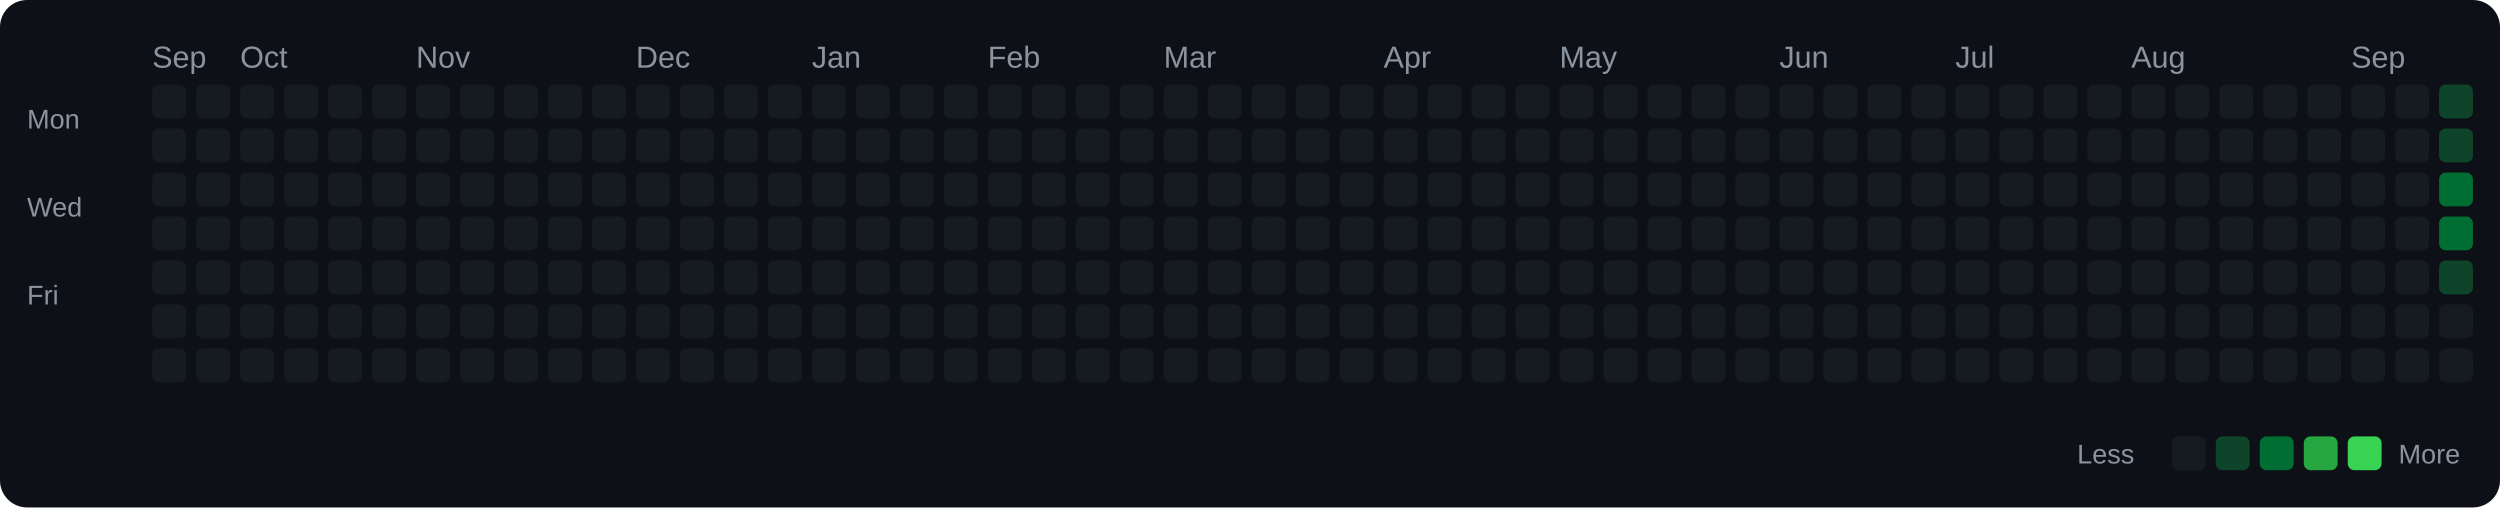
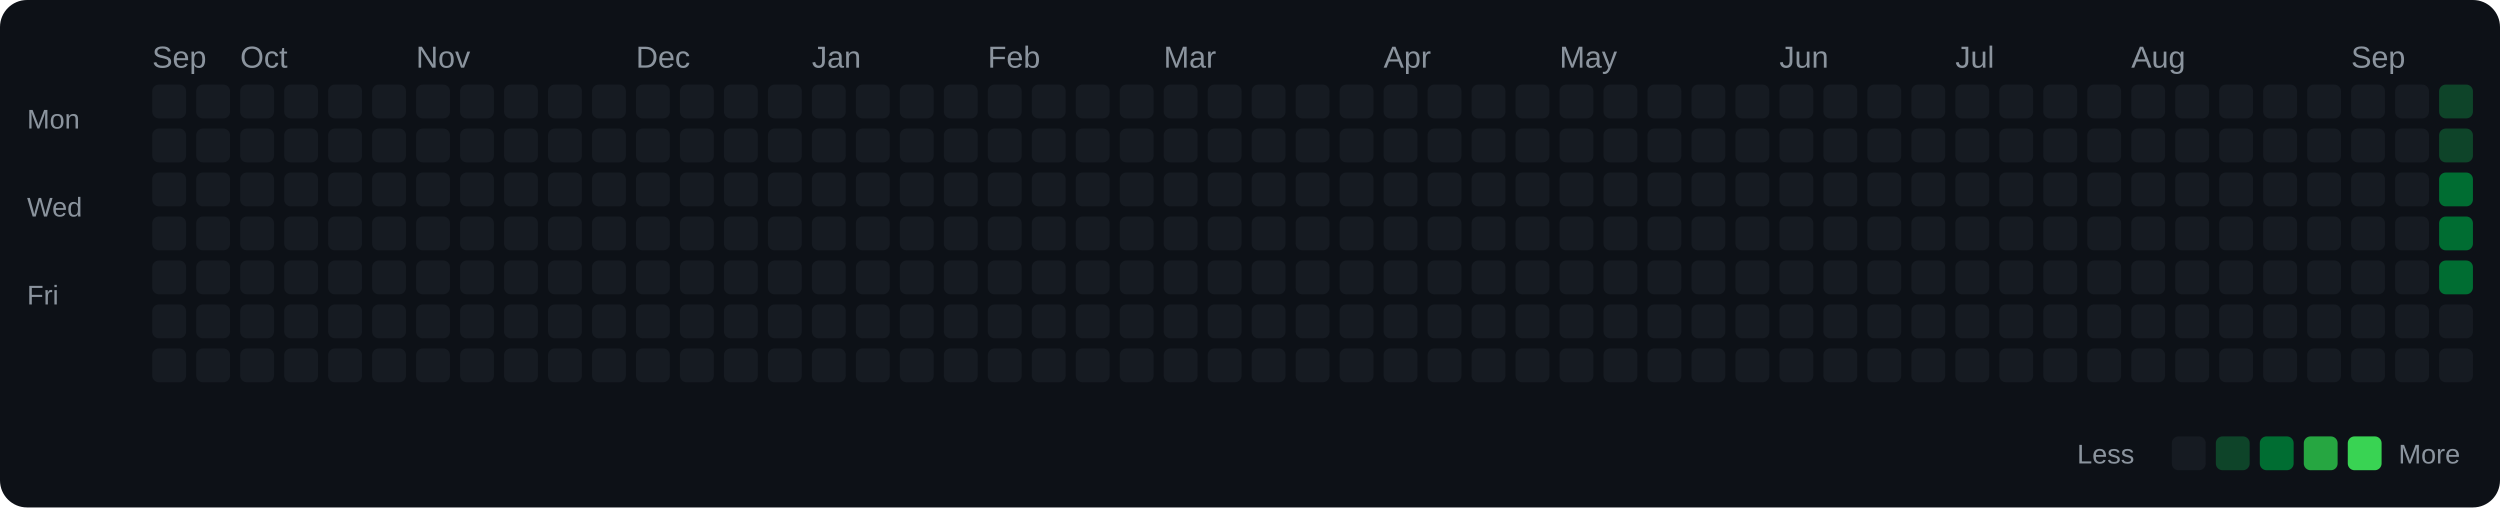
<svg xmlns="http://www.w3.org/2000/svg" width="739" height="150" viewBox="0 0 739 150" role="img" aria-labelledby="title description">
  <rect width="100%" height="100%" fill="#0d1117" rx="8" />
  <text x="45" y="20" fill="#8b949e" font-family="Arial, sans-serif" font-size="9"> Sep </text>
  <text x="71" y="20" fill="#8b949e" font-family="Arial, sans-serif" font-size="9"> Oct </text>
  <text x="123" y="20" fill="#8b949e" font-family="Arial, sans-serif" font-size="9"> Nov </text>
  <text x="188" y="20" fill="#8b949e" font-family="Arial, sans-serif" font-size="9"> Dec </text>
  <text x="240" y="20" fill="#8b949e" font-family="Arial, sans-serif" font-size="9"> Jan </text>
  <text x="292" y="20" fill="#8b949e" font-family="Arial, sans-serif" font-size="9"> Feb </text>
  <text x="344" y="20" fill="#8b949e" font-family="Arial, sans-serif" font-size="9"> Mar </text>
  <text x="409" y="20" fill="#8b949e" font-family="Arial, sans-serif" font-size="9"> Apr </text>
  <text x="461" y="20" fill="#8b949e" font-family="Arial, sans-serif" font-size="9"> May </text>
  <text x="526" y="20" fill="#8b949e" font-family="Arial, sans-serif" font-size="9"> Jun </text>
  <text x="578" y="20" fill="#8b949e" font-family="Arial, sans-serif" font-size="9"> Jul </text>
  <text x="630" y="20" fill="#8b949e" font-family="Arial, sans-serif" font-size="9"> Aug </text>
  <text x="695" y="20" fill="#8b949e" font-family="Arial, sans-serif" font-size="9"> Sep </text>
  <rect x="45" y="25" width="10" height="10" rx="2" fill="#161b22"> </rect>
  <rect x="45" y="38" width="10" height="10" rx="2" fill="#161b22"> </rect>
  <rect x="45" y="51" width="10" height="10" rx="2" fill="#161b22"> </rect>
  <rect x="45" y="64" width="10" height="10" rx="2" fill="#161b22"> </rect>
  <rect x="45" y="77" width="10" height="10" rx="2" fill="#161b22"> </rect>
  <rect x="45" y="90" width="10" height="10" rx="2" fill="#161b22"> </rect>
  <rect x="45" y="103" width="10" height="10" rx="2" fill="#161b22"> </rect>
  <rect x="58" y="25" width="10" height="10" rx="2" fill="#161b22"> </rect>
  <rect x="58" y="38" width="10" height="10" rx="2" fill="#161b22"> </rect>
  <rect x="58" y="51" width="10" height="10" rx="2" fill="#161b22"> </rect>
  <rect x="58" y="64" width="10" height="10" rx="2" fill="#161b22"> </rect>
  <rect x="58" y="77" width="10" height="10" rx="2" fill="#161b22"> </rect>
  <rect x="58" y="90" width="10" height="10" rx="2" fill="#161b22"> </rect>
  <rect x="58" y="103" width="10" height="10" rx="2" fill="#161b22"> </rect>
  <rect x="71" y="25" width="10" height="10" rx="2" fill="#161b22"> </rect>
  <rect x="71" y="38" width="10" height="10" rx="2" fill="#161b22"> </rect>
  <rect x="71" y="51" width="10" height="10" rx="2" fill="#161b22"> </rect>
  <rect x="71" y="64" width="10" height="10" rx="2" fill="#161b22"> </rect>
  <rect x="71" y="77" width="10" height="10" rx="2" fill="#161b22"> </rect>
  <rect x="71" y="90" width="10" height="10" rx="2" fill="#161b22"> </rect>
  <rect x="71" y="103" width="10" height="10" rx="2" fill="#161b22"> </rect>
  <rect x="84" y="25" width="10" height="10" rx="2" fill="#161b22"> </rect>
  <rect x="84" y="38" width="10" height="10" rx="2" fill="#161b22"> </rect>
  <rect x="84" y="51" width="10" height="10" rx="2" fill="#161b22"> </rect>
  <rect x="84" y="64" width="10" height="10" rx="2" fill="#161b22"> </rect>
  <rect x="84" y="77" width="10" height="10" rx="2" fill="#161b22"> </rect>
  <rect x="84" y="90" width="10" height="10" rx="2" fill="#161b22"> </rect>
  <rect x="84" y="103" width="10" height="10" rx="2" fill="#161b22"> </rect>
  <rect x="97" y="25" width="10" height="10" rx="2" fill="#161b22"> </rect>
  <rect x="97" y="38" width="10" height="10" rx="2" fill="#161b22"> </rect>
  <rect x="97" y="51" width="10" height="10" rx="2" fill="#161b22"> </rect>
  <rect x="97" y="64" width="10" height="10" rx="2" fill="#161b22"> </rect>
  <rect x="97" y="77" width="10" height="10" rx="2" fill="#161b22"> </rect>
  <rect x="97" y="90" width="10" height="10" rx="2" fill="#161b22"> </rect>
  <rect x="97" y="103" width="10" height="10" rx="2" fill="#161b22"> </rect>
  <rect x="110" y="25" width="10" height="10" rx="2" fill="#161b22"> </rect>
  <rect x="110" y="38" width="10" height="10" rx="2" fill="#161b22"> </rect>
  <rect x="110" y="51" width="10" height="10" rx="2" fill="#161b22"> </rect>
  <rect x="110" y="64" width="10" height="10" rx="2" fill="#161b22"> </rect>
  <rect x="110" y="77" width="10" height="10" rx="2" fill="#161b22"> </rect>
  <rect x="110" y="90" width="10" height="10" rx="2" fill="#161b22"> </rect>
  <rect x="110" y="103" width="10" height="10" rx="2" fill="#161b22"> </rect>
  <rect x="123" y="25" width="10" height="10" rx="2" fill="#161b22"> </rect>
  <rect x="123" y="38" width="10" height="10" rx="2" fill="#161b22"> </rect>
  <rect x="123" y="51" width="10" height="10" rx="2" fill="#161b22"> </rect>
  <rect x="123" y="64" width="10" height="10" rx="2" fill="#161b22"> </rect>
  <rect x="123" y="77" width="10" height="10" rx="2" fill="#161b22"> </rect>
  <rect x="123" y="90" width="10" height="10" rx="2" fill="#161b22"> </rect>
  <rect x="123" y="103" width="10" height="10" rx="2" fill="#161b22"> </rect>
  <rect x="136" y="25" width="10" height="10" rx="2" fill="#161b22"> </rect>
  <rect x="136" y="38" width="10" height="10" rx="2" fill="#161b22"> </rect>
  <rect x="136" y="51" width="10" height="10" rx="2" fill="#161b22"> </rect>
  <rect x="136" y="64" width="10" height="10" rx="2" fill="#161b22"> </rect>
  <rect x="136" y="77" width="10" height="10" rx="2" fill="#161b22"> </rect>
  <rect x="136" y="90" width="10" height="10" rx="2" fill="#161b22"> </rect>
  <rect x="136" y="103" width="10" height="10" rx="2" fill="#161b22"> </rect>
  <rect x="149" y="25" width="10" height="10" rx="2" fill="#161b22"> </rect>
  <rect x="149" y="38" width="10" height="10" rx="2" fill="#161b22"> </rect>
  <rect x="149" y="51" width="10" height="10" rx="2" fill="#161b22"> </rect>
  <rect x="149" y="64" width="10" height="10" rx="2" fill="#161b22"> </rect>
  <rect x="149" y="77" width="10" height="10" rx="2" fill="#161b22"> </rect>
  <rect x="149" y="90" width="10" height="10" rx="2" fill="#161b22"> </rect>
  <rect x="149" y="103" width="10" height="10" rx="2" fill="#161b22"> </rect>
  <rect x="162" y="25" width="10" height="10" rx="2" fill="#161b22"> </rect>
  <rect x="162" y="38" width="10" height="10" rx="2" fill="#161b22"> </rect>
  <rect x="162" y="51" width="10" height="10" rx="2" fill="#161b22"> </rect>
  <rect x="162" y="64" width="10" height="10" rx="2" fill="#161b22"> </rect>
  <rect x="162" y="77" width="10" height="10" rx="2" fill="#161b22"> </rect>
  <rect x="162" y="90" width="10" height="10" rx="2" fill="#161b22"> </rect>
  <rect x="162" y="103" width="10" height="10" rx="2" fill="#161b22"> </rect>
  <rect x="175" y="25" width="10" height="10" rx="2" fill="#161b22"> </rect>
  <rect x="175" y="38" width="10" height="10" rx="2" fill="#161b22"> </rect>
  <rect x="175" y="51" width="10" height="10" rx="2" fill="#161b22"> </rect>
  <rect x="175" y="64" width="10" height="10" rx="2" fill="#161b22"> </rect>
  <rect x="175" y="77" width="10" height="10" rx="2" fill="#161b22"> </rect>
  <rect x="175" y="90" width="10" height="10" rx="2" fill="#161b22"> </rect>
  <rect x="175" y="103" width="10" height="10" rx="2" fill="#161b22"> </rect>
  <rect x="188" y="25" width="10" height="10" rx="2" fill="#161b22"> </rect>
  <rect x="188" y="38" width="10" height="10" rx="2" fill="#161b22"> </rect>
  <rect x="188" y="51" width="10" height="10" rx="2" fill="#161b22"> </rect>
  <rect x="188" y="64" width="10" height="10" rx="2" fill="#161b22"> </rect>
  <rect x="188" y="77" width="10" height="10" rx="2" fill="#161b22"> </rect>
  <rect x="188" y="90" width="10" height="10" rx="2" fill="#161b22"> </rect>
  <rect x="188" y="103" width="10" height="10" rx="2" fill="#161b22"> </rect>
  <rect x="201" y="25" width="10" height="10" rx="2" fill="#161b22"> </rect>
  <rect x="201" y="38" width="10" height="10" rx="2" fill="#161b22"> </rect>
  <rect x="201" y="51" width="10" height="10" rx="2" fill="#161b22"> </rect>
  <rect x="201" y="64" width="10" height="10" rx="2" fill="#161b22"> </rect>
  <rect x="201" y="77" width="10" height="10" rx="2" fill="#161b22"> </rect>
  <rect x="201" y="90" width="10" height="10" rx="2" fill="#161b22"> </rect>
  <rect x="201" y="103" width="10" height="10" rx="2" fill="#161b22"> </rect>
  <rect x="214" y="25" width="10" height="10" rx="2" fill="#161b22"> </rect>
  <rect x="214" y="38" width="10" height="10" rx="2" fill="#161b22"> </rect>
  <rect x="214" y="51" width="10" height="10" rx="2" fill="#161b22"> </rect>
  <rect x="214" y="64" width="10" height="10" rx="2" fill="#161b22"> </rect>
  <rect x="214" y="77" width="10" height="10" rx="2" fill="#161b22"> </rect>
  <rect x="214" y="90" width="10" height="10" rx="2" fill="#161b22"> </rect>
  <rect x="214" y="103" width="10" height="10" rx="2" fill="#161b22"> </rect>
  <rect x="227" y="25" width="10" height="10" rx="2" fill="#161b22"> </rect>
  <rect x="227" y="38" width="10" height="10" rx="2" fill="#161b22"> </rect>
  <rect x="227" y="51" width="10" height="10" rx="2" fill="#161b22"> </rect>
  <rect x="227" y="64" width="10" height="10" rx="2" fill="#161b22"> </rect>
  <rect x="227" y="77" width="10" height="10" rx="2" fill="#161b22"> </rect>
  <rect x="227" y="90" width="10" height="10" rx="2" fill="#161b22"> </rect>
  <rect x="227" y="103" width="10" height="10" rx="2" fill="#161b22"> </rect>
  <rect x="240" y="25" width="10" height="10" rx="2" fill="#161b22"> </rect>
  <rect x="240" y="38" width="10" height="10" rx="2" fill="#161b22"> </rect>
  <rect x="240" y="51" width="10" height="10" rx="2" fill="#161b22"> </rect>
  <rect x="240" y="64" width="10" height="10" rx="2" fill="#161b22"> </rect>
  <rect x="240" y="77" width="10" height="10" rx="2" fill="#161b22"> </rect>
  <rect x="240" y="90" width="10" height="10" rx="2" fill="#161b22"> </rect>
  <rect x="240" y="103" width="10" height="10" rx="2" fill="#161b22"> </rect>
  <rect x="253" y="25" width="10" height="10" rx="2" fill="#161b22"> </rect>
  <rect x="253" y="38" width="10" height="10" rx="2" fill="#161b22"> </rect>
  <rect x="253" y="51" width="10" height="10" rx="2" fill="#161b22"> </rect>
  <rect x="253" y="64" width="10" height="10" rx="2" fill="#161b22"> </rect>
  <rect x="253" y="77" width="10" height="10" rx="2" fill="#161b22"> </rect>
  <rect x="253" y="90" width="10" height="10" rx="2" fill="#161b22"> </rect>
  <rect x="253" y="103" width="10" height="10" rx="2" fill="#161b22"> </rect>
  <rect x="266" y="25" width="10" height="10" rx="2" fill="#161b22"> </rect>
  <rect x="266" y="38" width="10" height="10" rx="2" fill="#161b22"> </rect>
  <rect x="266" y="51" width="10" height="10" rx="2" fill="#161b22"> </rect>
  <rect x="266" y="64" width="10" height="10" rx="2" fill="#161b22"> </rect>
  <rect x="266" y="77" width="10" height="10" rx="2" fill="#161b22"> </rect>
  <rect x="266" y="90" width="10" height="10" rx="2" fill="#161b22"> </rect>
  <rect x="266" y="103" width="10" height="10" rx="2" fill="#161b22"> </rect>
  <rect x="279" y="25" width="10" height="10" rx="2" fill="#161b22"> </rect>
  <rect x="279" y="38" width="10" height="10" rx="2" fill="#161b22"> </rect>
  <rect x="279" y="51" width="10" height="10" rx="2" fill="#161b22"> </rect>
  <rect x="279" y="64" width="10" height="10" rx="2" fill="#161b22"> </rect>
  <rect x="279" y="77" width="10" height="10" rx="2" fill="#161b22"> </rect>
  <rect x="279" y="90" width="10" height="10" rx="2" fill="#161b22"> </rect>
  <rect x="279" y="103" width="10" height="10" rx="2" fill="#161b22"> </rect>
  <rect x="292" y="25" width="10" height="10" rx="2" fill="#161b22"> </rect>
  <rect x="292" y="38" width="10" height="10" rx="2" fill="#161b22"> </rect>
  <rect x="292" y="51" width="10" height="10" rx="2" fill="#161b22"> </rect>
  <rect x="292" y="64" width="10" height="10" rx="2" fill="#161b22"> </rect>
  <rect x="292" y="77" width="10" height="10" rx="2" fill="#161b22"> </rect>
  <rect x="292" y="90" width="10" height="10" rx="2" fill="#161b22"> </rect>
  <rect x="292" y="103" width="10" height="10" rx="2" fill="#161b22"> </rect>
  <rect x="305" y="25" width="10" height="10" rx="2" fill="#161b22"> </rect>
  <rect x="305" y="38" width="10" height="10" rx="2" fill="#161b22"> </rect>
  <rect x="305" y="51" width="10" height="10" rx="2" fill="#161b22"> </rect>
  <rect x="305" y="64" width="10" height="10" rx="2" fill="#161b22"> </rect>
  <rect x="305" y="77" width="10" height="10" rx="2" fill="#161b22"> </rect>
  <rect x="305" y="90" width="10" height="10" rx="2" fill="#161b22"> </rect>
  <rect x="305" y="103" width="10" height="10" rx="2" fill="#161b22"> </rect>
  <rect x="318" y="25" width="10" height="10" rx="2" fill="#161b22"> </rect>
  <rect x="318" y="38" width="10" height="10" rx="2" fill="#161b22"> </rect>
  <rect x="318" y="51" width="10" height="10" rx="2" fill="#161b22"> </rect>
  <rect x="318" y="64" width="10" height="10" rx="2" fill="#161b22"> </rect>
  <rect x="318" y="77" width="10" height="10" rx="2" fill="#161b22"> </rect>
  <rect x="318" y="90" width="10" height="10" rx="2" fill="#161b22"> </rect>
  <rect x="318" y="103" width="10" height="10" rx="2" fill="#161b22"> </rect>
  <rect x="331" y="25" width="10" height="10" rx="2" fill="#161b22"> </rect>
  <rect x="331" y="38" width="10" height="10" rx="2" fill="#161b22"> </rect>
  <rect x="331" y="51" width="10" height="10" rx="2" fill="#161b22"> </rect>
  <rect x="331" y="64" width="10" height="10" rx="2" fill="#161b22"> </rect>
  <rect x="331" y="77" width="10" height="10" rx="2" fill="#161b22"> </rect>
  <rect x="331" y="90" width="10" height="10" rx="2" fill="#161b22"> </rect>
  <rect x="331" y="103" width="10" height="10" rx="2" fill="#161b22"> </rect>
  <rect x="344" y="25" width="10" height="10" rx="2" fill="#161b22"> </rect>
  <rect x="344" y="38" width="10" height="10" rx="2" fill="#161b22"> </rect>
  <rect x="344" y="51" width="10" height="10" rx="2" fill="#161b22"> </rect>
  <rect x="344" y="64" width="10" height="10" rx="2" fill="#161b22"> </rect>
  <rect x="344" y="77" width="10" height="10" rx="2" fill="#161b22"> </rect>
  <rect x="344" y="90" width="10" height="10" rx="2" fill="#161b22"> </rect>
  <rect x="344" y="103" width="10" height="10" rx="2" fill="#161b22"> </rect>
  <rect x="357" y="25" width="10" height="10" rx="2" fill="#161b22"> </rect>
  <rect x="357" y="38" width="10" height="10" rx="2" fill="#161b22"> </rect>
  <rect x="357" y="51" width="10" height="10" rx="2" fill="#161b22"> </rect>
  <rect x="357" y="64" width="10" height="10" rx="2" fill="#161b22"> </rect>
  <rect x="357" y="77" width="10" height="10" rx="2" fill="#161b22"> </rect>
  <rect x="357" y="90" width="10" height="10" rx="2" fill="#161b22"> </rect>
  <rect x="357" y="103" width="10" height="10" rx="2" fill="#161b22"> </rect>
  <rect x="370" y="25" width="10" height="10" rx="2" fill="#161b22"> </rect>
  <rect x="370" y="38" width="10" height="10" rx="2" fill="#161b22"> </rect>
  <rect x="370" y="51" width="10" height="10" rx="2" fill="#161b22"> </rect>
  <rect x="370" y="64" width="10" height="10" rx="2" fill="#161b22"> </rect>
  <rect x="370" y="77" width="10" height="10" rx="2" fill="#161b22"> </rect>
  <rect x="370" y="90" width="10" height="10" rx="2" fill="#161b22"> </rect>
  <rect x="370" y="103" width="10" height="10" rx="2" fill="#161b22"> </rect>
  <rect x="383" y="25" width="10" height="10" rx="2" fill="#161b22"> </rect>
  <rect x="383" y="38" width="10" height="10" rx="2" fill="#161b22"> </rect>
  <rect x="383" y="51" width="10" height="10" rx="2" fill="#161b22"> </rect>
  <rect x="383" y="64" width="10" height="10" rx="2" fill="#161b22"> </rect>
  <rect x="383" y="77" width="10" height="10" rx="2" fill="#161b22"> </rect>
  <rect x="383" y="90" width="10" height="10" rx="2" fill="#161b22"> </rect>
  <rect x="383" y="103" width="10" height="10" rx="2" fill="#161b22"> </rect>
  <rect x="396" y="25" width="10" height="10" rx="2" fill="#161b22"> </rect>
  <rect x="396" y="38" width="10" height="10" rx="2" fill="#161b22"> </rect>
  <rect x="396" y="51" width="10" height="10" rx="2" fill="#161b22"> </rect>
  <rect x="396" y="64" width="10" height="10" rx="2" fill="#161b22"> </rect>
  <rect x="396" y="77" width="10" height="10" rx="2" fill="#161b22"> </rect>
  <rect x="396" y="90" width="10" height="10" rx="2" fill="#161b22"> </rect>
  <rect x="396" y="103" width="10" height="10" rx="2" fill="#161b22"> </rect>
  <rect x="409" y="25" width="10" height="10" rx="2" fill="#161b22"> </rect>
  <rect x="409" y="38" width="10" height="10" rx="2" fill="#161b22"> </rect>
  <rect x="409" y="51" width="10" height="10" rx="2" fill="#161b22"> </rect>
  <rect x="409" y="64" width="10" height="10" rx="2" fill="#161b22"> </rect>
  <rect x="409" y="77" width="10" height="10" rx="2" fill="#161b22"> </rect>
  <rect x="409" y="90" width="10" height="10" rx="2" fill="#161b22"> </rect>
  <rect x="409" y="103" width="10" height="10" rx="2" fill="#161b22"> </rect>
  <rect x="422" y="25" width="10" height="10" rx="2" fill="#161b22"> </rect>
  <rect x="422" y="38" width="10" height="10" rx="2" fill="#161b22"> </rect>
  <rect x="422" y="51" width="10" height="10" rx="2" fill="#161b22"> </rect>
  <rect x="422" y="64" width="10" height="10" rx="2" fill="#161b22"> </rect>
  <rect x="422" y="77" width="10" height="10" rx="2" fill="#161b22"> </rect>
  <rect x="422" y="90" width="10" height="10" rx="2" fill="#161b22"> </rect>
  <rect x="422" y="103" width="10" height="10" rx="2" fill="#161b22"> </rect>
  <rect x="435" y="25" width="10" height="10" rx="2" fill="#161b22"> </rect>
  <rect x="435" y="38" width="10" height="10" rx="2" fill="#161b22"> </rect>
  <rect x="435" y="51" width="10" height="10" rx="2" fill="#161b22"> </rect>
  <rect x="435" y="64" width="10" height="10" rx="2" fill="#161b22"> </rect>
  <rect x="435" y="77" width="10" height="10" rx="2" fill="#161b22"> </rect>
  <rect x="435" y="90" width="10" height="10" rx="2" fill="#161b22"> </rect>
  <rect x="435" y="103" width="10" height="10" rx="2" fill="#161b22"> </rect>
  <rect x="448" y="25" width="10" height="10" rx="2" fill="#161b22"> </rect>
  <rect x="448" y="38" width="10" height="10" rx="2" fill="#161b22"> </rect>
  <rect x="448" y="51" width="10" height="10" rx="2" fill="#161b22"> </rect>
  <rect x="448" y="64" width="10" height="10" rx="2" fill="#161b22"> </rect>
  <rect x="448" y="77" width="10" height="10" rx="2" fill="#161b22"> </rect>
  <rect x="448" y="90" width="10" height="10" rx="2" fill="#161b22"> </rect>
  <rect x="448" y="103" width="10" height="10" rx="2" fill="#161b22"> </rect>
  <rect x="461" y="25" width="10" height="10" rx="2" fill="#161b22"> </rect>
  <rect x="461" y="38" width="10" height="10" rx="2" fill="#161b22"> </rect>
  <rect x="461" y="51" width="10" height="10" rx="2" fill="#161b22"> </rect>
  <rect x="461" y="64" width="10" height="10" rx="2" fill="#161b22"> </rect>
  <rect x="461" y="77" width="10" height="10" rx="2" fill="#161b22"> </rect>
  <rect x="461" y="90" width="10" height="10" rx="2" fill="#161b22"> </rect>
  <rect x="461" y="103" width="10" height="10" rx="2" fill="#161b22"> </rect>
  <rect x="474" y="25" width="10" height="10" rx="2" fill="#161b22"> </rect>
  <rect x="474" y="38" width="10" height="10" rx="2" fill="#161b22"> </rect>
  <rect x="474" y="51" width="10" height="10" rx="2" fill="#161b22"> </rect>
  <rect x="474" y="64" width="10" height="10" rx="2" fill="#161b22"> </rect>
  <rect x="474" y="77" width="10" height="10" rx="2" fill="#161b22"> </rect>
  <rect x="474" y="90" width="10" height="10" rx="2" fill="#161b22"> </rect>
  <rect x="474" y="103" width="10" height="10" rx="2" fill="#161b22"> </rect>
  <rect x="487" y="25" width="10" height="10" rx="2" fill="#161b22"> </rect>
  <rect x="487" y="38" width="10" height="10" rx="2" fill="#161b22"> </rect>
  <rect x="487" y="51" width="10" height="10" rx="2" fill="#161b22"> </rect>
  <rect x="487" y="64" width="10" height="10" rx="2" fill="#161b22"> </rect>
  <rect x="487" y="77" width="10" height="10" rx="2" fill="#161b22"> </rect>
  <rect x="487" y="90" width="10" height="10" rx="2" fill="#161b22"> </rect>
  <rect x="487" y="103" width="10" height="10" rx="2" fill="#161b22"> </rect>
  <rect x="500" y="25" width="10" height="10" rx="2" fill="#161b22"> </rect>
  <rect x="500" y="38" width="10" height="10" rx="2" fill="#161b22"> </rect>
  <rect x="500" y="51" width="10" height="10" rx="2" fill="#161b22"> </rect>
  <rect x="500" y="64" width="10" height="10" rx="2" fill="#161b22"> </rect>
  <rect x="500" y="77" width="10" height="10" rx="2" fill="#161b22"> </rect>
  <rect x="500" y="90" width="10" height="10" rx="2" fill="#161b22"> </rect>
  <rect x="500" y="103" width="10" height="10" rx="2" fill="#161b22"> </rect>
  <rect x="513" y="25" width="10" height="10" rx="2" fill="#161b22"> </rect>
  <rect x="513" y="38" width="10" height="10" rx="2" fill="#161b22"> </rect>
  <rect x="513" y="51" width="10" height="10" rx="2" fill="#161b22"> </rect>
  <rect x="513" y="64" width="10" height="10" rx="2" fill="#161b22"> </rect>
  <rect x="513" y="77" width="10" height="10" rx="2" fill="#161b22"> </rect>
  <rect x="513" y="90" width="10" height="10" rx="2" fill="#161b22"> </rect>
  <rect x="513" y="103" width="10" height="10" rx="2" fill="#161b22"> </rect>
  <rect x="526" y="25" width="10" height="10" rx="2" fill="#161b22"> </rect>
  <rect x="526" y="38" width="10" height="10" rx="2" fill="#161b22"> </rect>
  <rect x="526" y="51" width="10" height="10" rx="2" fill="#161b22"> </rect>
  <rect x="526" y="64" width="10" height="10" rx="2" fill="#161b22"> </rect>
  <rect x="526" y="77" width="10" height="10" rx="2" fill="#161b22"> </rect>
  <rect x="526" y="90" width="10" height="10" rx="2" fill="#161b22"> </rect>
  <rect x="526" y="103" width="10" height="10" rx="2" fill="#161b22"> </rect>
  <rect x="539" y="25" width="10" height="10" rx="2" fill="#161b22"> </rect>
  <rect x="539" y="38" width="10" height="10" rx="2" fill="#161b22"> </rect>
  <rect x="539" y="51" width="10" height="10" rx="2" fill="#161b22"> </rect>
  <rect x="539" y="64" width="10" height="10" rx="2" fill="#161b22"> </rect>
  <rect x="539" y="77" width="10" height="10" rx="2" fill="#161b22"> </rect>
  <rect x="539" y="90" width="10" height="10" rx="2" fill="#161b22"> </rect>
  <rect x="539" y="103" width="10" height="10" rx="2" fill="#161b22"> </rect>
  <rect x="552" y="25" width="10" height="10" rx="2" fill="#161b22"> </rect>
  <rect x="552" y="38" width="10" height="10" rx="2" fill="#161b22"> </rect>
  <rect x="552" y="51" width="10" height="10" rx="2" fill="#161b22"> </rect>
  <rect x="552" y="64" width="10" height="10" rx="2" fill="#161b22"> </rect>
  <rect x="552" y="77" width="10" height="10" rx="2" fill="#161b22"> </rect>
  <rect x="552" y="90" width="10" height="10" rx="2" fill="#161b22"> </rect>
  <rect x="552" y="103" width="10" height="10" rx="2" fill="#161b22"> </rect>
  <rect x="565" y="25" width="10" height="10" rx="2" fill="#161b22"> </rect>
  <rect x="565" y="38" width="10" height="10" rx="2" fill="#161b22"> </rect>
  <rect x="565" y="51" width="10" height="10" rx="2" fill="#161b22"> </rect>
  <rect x="565" y="64" width="10" height="10" rx="2" fill="#161b22"> </rect>
  <rect x="565" y="77" width="10" height="10" rx="2" fill="#161b22"> </rect>
  <rect x="565" y="90" width="10" height="10" rx="2" fill="#161b22"> </rect>
  <rect x="565" y="103" width="10" height="10" rx="2" fill="#161b22"> </rect>
  <rect x="578" y="25" width="10" height="10" rx="2" fill="#161b22"> </rect>
  <rect x="578" y="38" width="10" height="10" rx="2" fill="#161b22"> </rect>
  <rect x="578" y="51" width="10" height="10" rx="2" fill="#161b22"> </rect>
  <rect x="578" y="64" width="10" height="10" rx="2" fill="#161b22"> </rect>
  <rect x="578" y="77" width="10" height="10" rx="2" fill="#161b22"> </rect>
  <rect x="578" y="90" width="10" height="10" rx="2" fill="#161b22"> </rect>
  <rect x="578" y="103" width="10" height="10" rx="2" fill="#161b22"> </rect>
  <rect x="591" y="25" width="10" height="10" rx="2" fill="#161b22"> </rect>
  <rect x="591" y="38" width="10" height="10" rx="2" fill="#161b22"> </rect>
  <rect x="591" y="51" width="10" height="10" rx="2" fill="#161b22"> </rect>
  <rect x="591" y="64" width="10" height="10" rx="2" fill="#161b22"> </rect>
  <rect x="591" y="77" width="10" height="10" rx="2" fill="#161b22"> </rect>
  <rect x="591" y="90" width="10" height="10" rx="2" fill="#161b22"> </rect>
  <rect x="591" y="103" width="10" height="10" rx="2" fill="#161b22"> </rect>
  <rect x="604" y="25" width="10" height="10" rx="2" fill="#161b22"> </rect>
  <rect x="604" y="38" width="10" height="10" rx="2" fill="#161b22"> </rect>
  <rect x="604" y="51" width="10" height="10" rx="2" fill="#161b22"> </rect>
  <rect x="604" y="64" width="10" height="10" rx="2" fill="#161b22"> </rect>
  <rect x="604" y="77" width="10" height="10" rx="2" fill="#161b22"> </rect>
  <rect x="604" y="90" width="10" height="10" rx="2" fill="#161b22"> </rect>
  <rect x="604" y="103" width="10" height="10" rx="2" fill="#161b22"> </rect>
  <rect x="617" y="25" width="10" height="10" rx="2" fill="#161b22"> </rect>
  <rect x="617" y="38" width="10" height="10" rx="2" fill="#161b22"> </rect>
  <rect x="617" y="51" width="10" height="10" rx="2" fill="#161b22"> </rect>
  <rect x="617" y="64" width="10" height="10" rx="2" fill="#161b22"> </rect>
  <rect x="617" y="77" width="10" height="10" rx="2" fill="#161b22"> </rect>
  <rect x="617" y="90" width="10" height="10" rx="2" fill="#161b22"> </rect>
  <rect x="617" y="103" width="10" height="10" rx="2" fill="#161b22"> </rect>
  <rect x="630" y="25" width="10" height="10" rx="2" fill="#161b22"> </rect>
  <rect x="630" y="38" width="10" height="10" rx="2" fill="#161b22"> </rect>
  <rect x="630" y="51" width="10" height="10" rx="2" fill="#161b22"> </rect>
  <rect x="630" y="64" width="10" height="10" rx="2" fill="#161b22"> </rect>
  <rect x="630" y="77" width="10" height="10" rx="2" fill="#161b22"> </rect>
  <rect x="630" y="90" width="10" height="10" rx="2" fill="#161b22"> </rect>
  <rect x="630" y="103" width="10" height="10" rx="2" fill="#161b22"> </rect>
  <rect x="643" y="25" width="10" height="10" rx="2" fill="#161b22"> </rect>
  <rect x="643" y="38" width="10" height="10" rx="2" fill="#161b22"> </rect>
  <rect x="643" y="51" width="10" height="10" rx="2" fill="#161b22"> </rect>
  <rect x="643" y="64" width="10" height="10" rx="2" fill="#161b22"> </rect>
  <rect x="643" y="77" width="10" height="10" rx="2" fill="#161b22"> </rect>
  <rect x="643" y="90" width="10" height="10" rx="2" fill="#161b22"> </rect>
  <rect x="643" y="103" width="10" height="10" rx="2" fill="#161b22"> </rect>
  <rect x="656" y="25" width="10" height="10" rx="2" fill="#161b22"> </rect>
  <rect x="656" y="38" width="10" height="10" rx="2" fill="#161b22"> </rect>
  <rect x="656" y="51" width="10" height="10" rx="2" fill="#161b22"> </rect>
  <rect x="656" y="64" width="10" height="10" rx="2" fill="#161b22"> </rect>
  <rect x="656" y="77" width="10" height="10" rx="2" fill="#161b22"> </rect>
  <rect x="656" y="90" width="10" height="10" rx="2" fill="#161b22"> </rect>
  <rect x="656" y="103" width="10" height="10" rx="2" fill="#161b22"> </rect>
  <rect x="669" y="25" width="10" height="10" rx="2" fill="#161b22"> </rect>
  <rect x="669" y="38" width="10" height="10" rx="2" fill="#161b22"> </rect>
  <rect x="669" y="51" width="10" height="10" rx="2" fill="#161b22"> </rect>
  <rect x="669" y="64" width="10" height="10" rx="2" fill="#161b22"> </rect>
  <rect x="669" y="77" width="10" height="10" rx="2" fill="#161b22"> </rect>
  <rect x="669" y="90" width="10" height="10" rx="2" fill="#161b22"> </rect>
  <rect x="669" y="103" width="10" height="10" rx="2" fill="#161b22"> </rect>
  <rect x="682" y="25" width="10" height="10" rx="2" fill="#161b22"> </rect>
  <rect x="682" y="38" width="10" height="10" rx="2" fill="#161b22"> </rect>
  <rect x="682" y="51" width="10" height="10" rx="2" fill="#161b22"> </rect>
  <rect x="682" y="64" width="10" height="10" rx="2" fill="#161b22"> </rect>
  <rect x="682" y="77" width="10" height="10" rx="2" fill="#161b22"> </rect>
  <rect x="682" y="90" width="10" height="10" rx="2" fill="#161b22"> </rect>
  <rect x="682" y="103" width="10" height="10" rx="2" fill="#161b22"> </rect>
  <rect x="695" y="25" width="10" height="10" rx="2" fill="#161b22"> </rect>
  <rect x="695" y="38" width="10" height="10" rx="2" fill="#161b22"> </rect>
  <rect x="695" y="51" width="10" height="10" rx="2" fill="#161b22"> </rect>
  <rect x="695" y="64" width="10" height="10" rx="2" fill="#161b22"> </rect>
  <rect x="695" y="77" width="10" height="10" rx="2" fill="#161b22"> </rect>
  <rect x="695" y="90" width="10" height="10" rx="2" fill="#161b22"> </rect>
  <rect x="695" y="103" width="10" height="10" rx="2" fill="#161b22"> </rect>
  <rect x="708" y="25" width="10" height="10" rx="2" fill="#161b22"> </rect>
  <rect x="708" y="38" width="10" height="10" rx="2" fill="#161b22"> </rect>
  <rect x="708" y="51" width="10" height="10" rx="2" fill="#161b22"> </rect>
  <rect x="708" y="64" width="10" height="10" rx="2" fill="#161b22"> </rect>
  <rect x="708" y="77" width="10" height="10" rx="2" fill="#161b22"> </rect>
  <rect x="708" y="90" width="10" height="10" rx="2" fill="#161b22"> </rect>
  <rect x="708" y="103" width="10" height="10" rx="2" fill="#161b22"> </rect>
  <rect x="721" y="25" width="10" height="10" rx="2" fill="#0e4429"> </rect>
  <rect x="721" y="38" width="10" height="10" rx="2" fill="#0e4429"> </rect>
  <rect x="721" y="51" width="10" height="10" rx="2" fill="#006d32"> </rect>
  <rect x="721" y="64" width="10" height="10" rx="2" fill="#006d32"> </rect>
-   <rect x="721" y="77" width="10" height="10" rx="2" fill="#0e4429"> </rect>
+   <rect x="721" y="77" width="10" height="10" rx="2" fill="#006d32"> </rect>
  <rect x="721" y="90" width="10" height="10" rx="2" fill="#161b22"> </rect>
  <rect x="721" y="103" width="10" height="10" rx="2" fill="#161b22"> </rect>
  <text x="8" y="38" fill="#8b949e" font-family="Arial, sans-serif" font-size="8">Mon</text>
  <text x="8" y="64" fill="#8b949e" font-family="Arial, sans-serif" font-size="8">Wed</text>
  <text x="8" y="90" fill="#8b949e" font-family="Arial, sans-serif" font-size="8">Fri</text>
  <text x="614" y="137" fill="#8b949e" font-family="Arial, sans-serif" font-size="8">Less</text>
  <rect x="642" y="129" width="10" height="10" rx="2" fill="#161b22" />
  <rect x="655" y="129" width="10" height="10" rx="2" fill="#0e4429" />
  <rect x="668" y="129" width="10" height="10" rx="2" fill="#006d32" />
  <rect x="681" y="129" width="10" height="10" rx="2" fill="#26a641" />
  <rect x="694" y="129" width="10" height="10" rx="2" fill="#39d353" />
  <text x="709" y="137" fill="#8b949e" font-family="Arial, sans-serif" font-size="8">More</text>
</svg>
